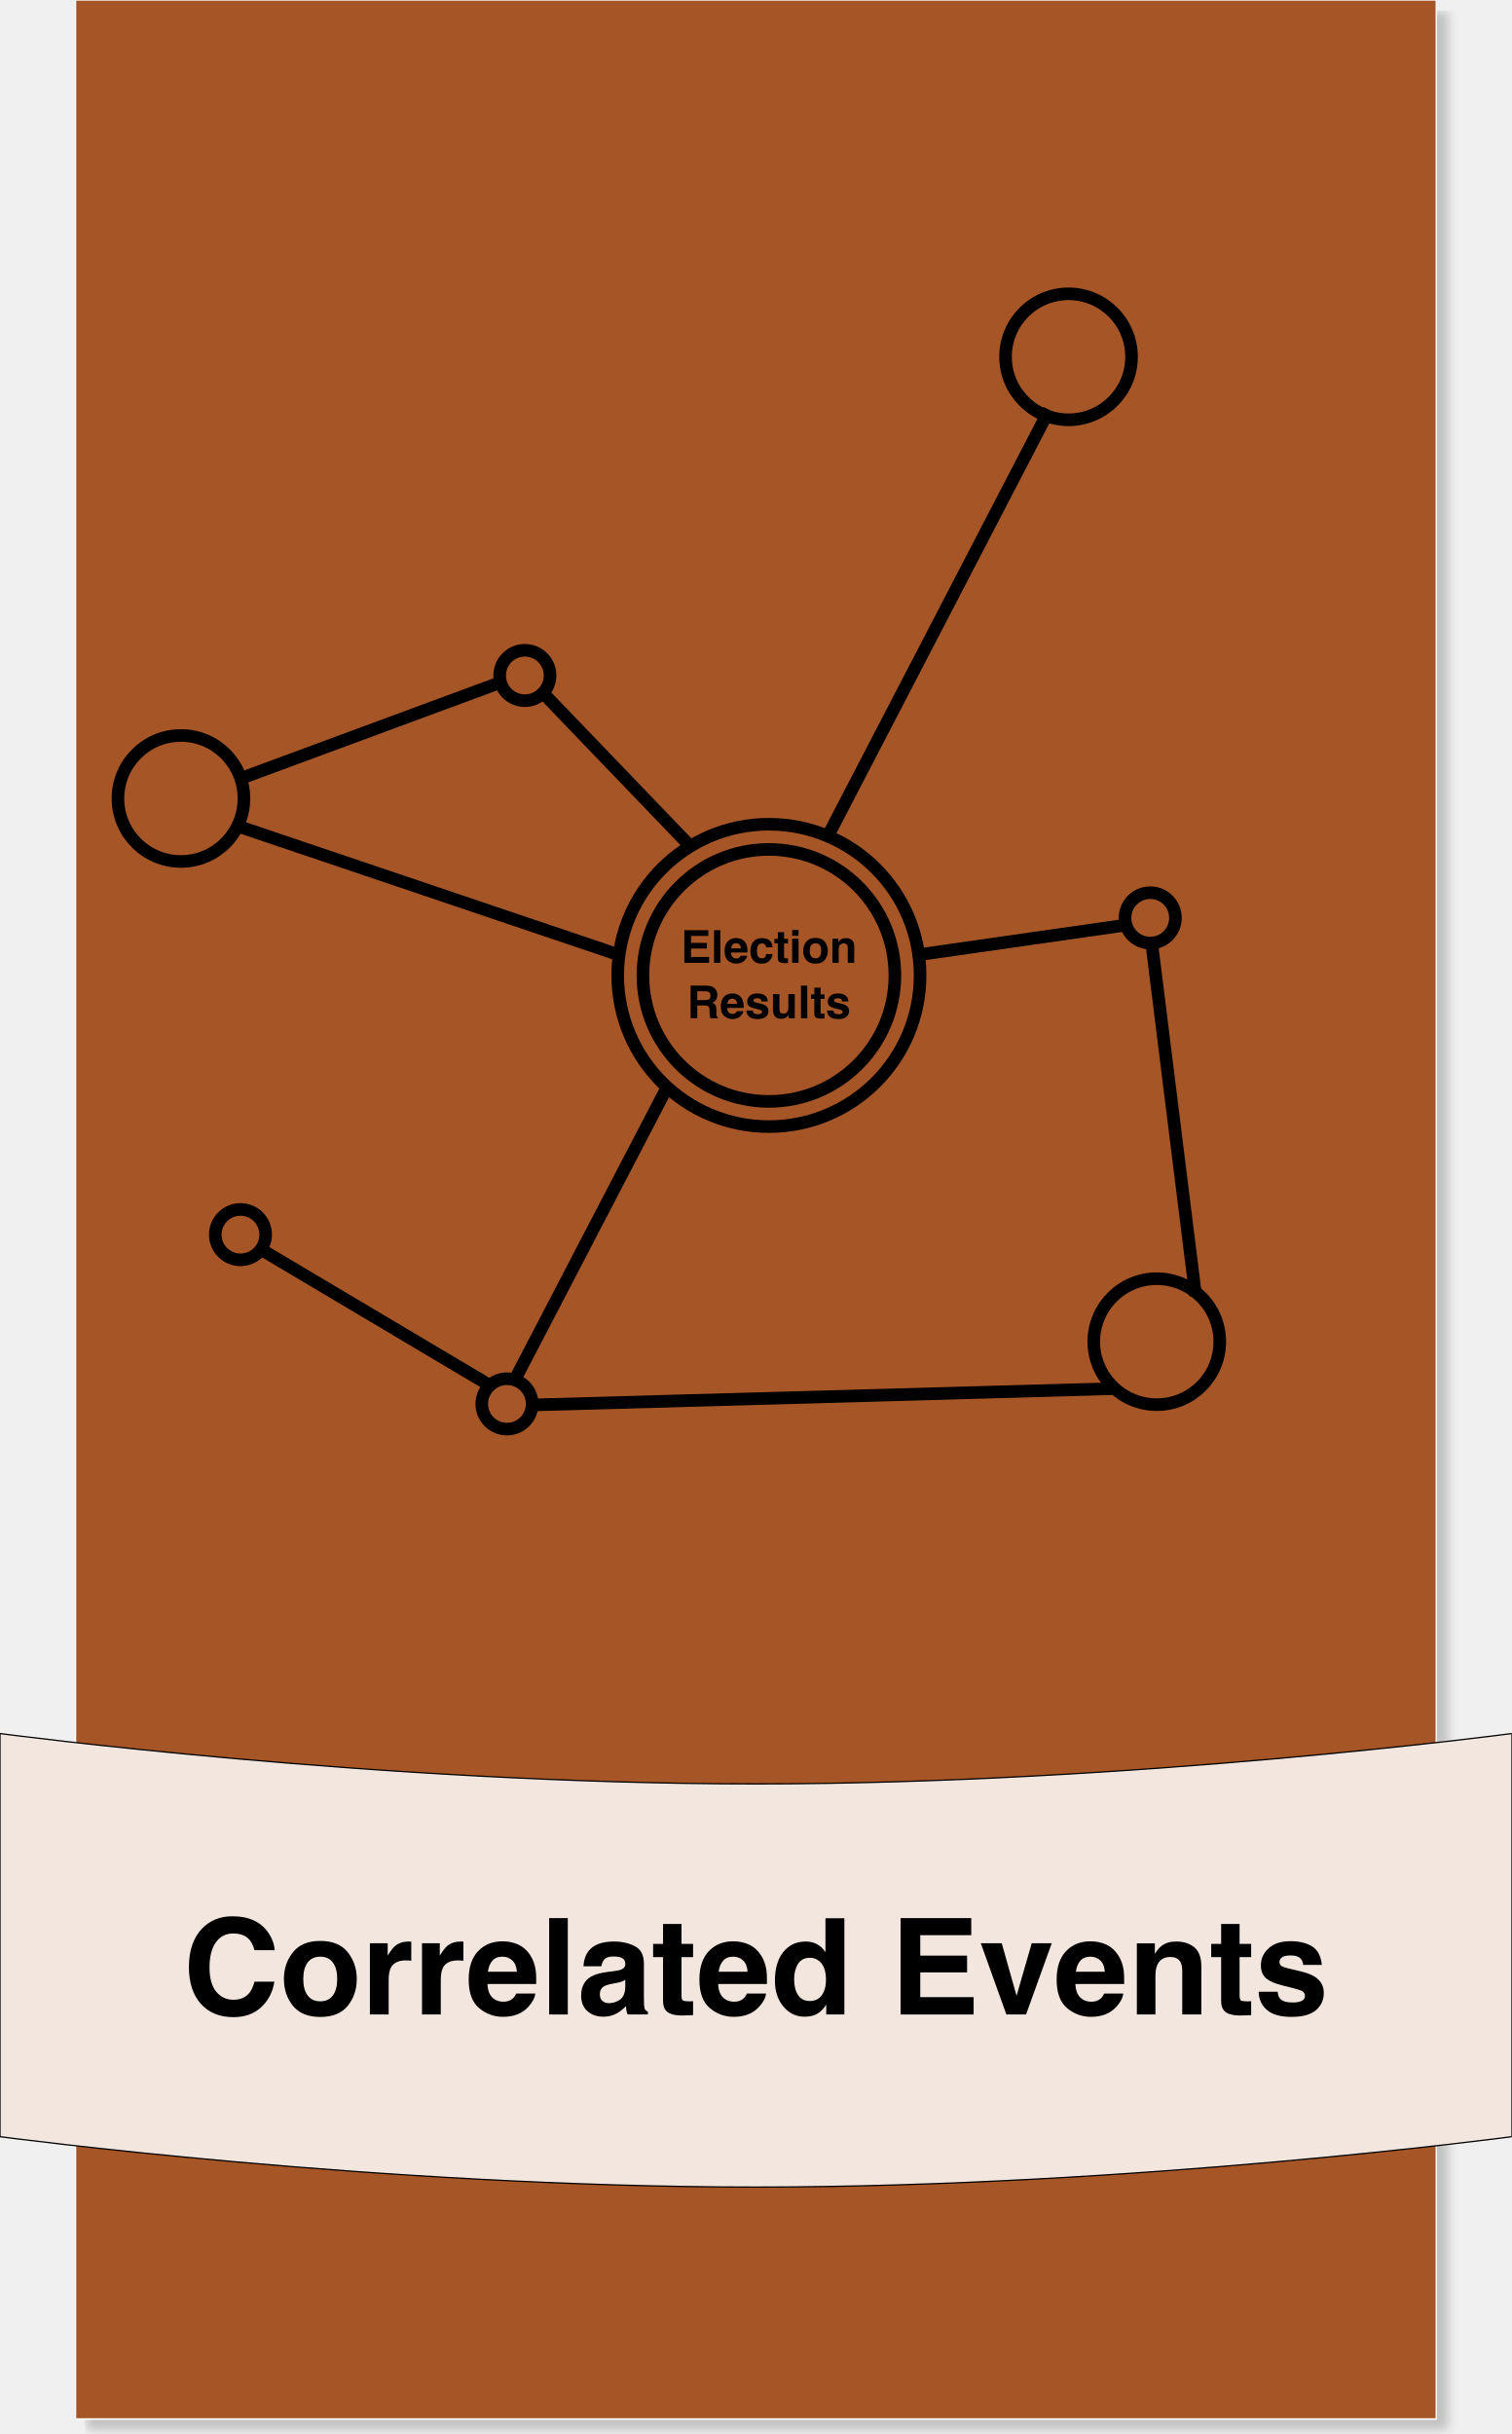
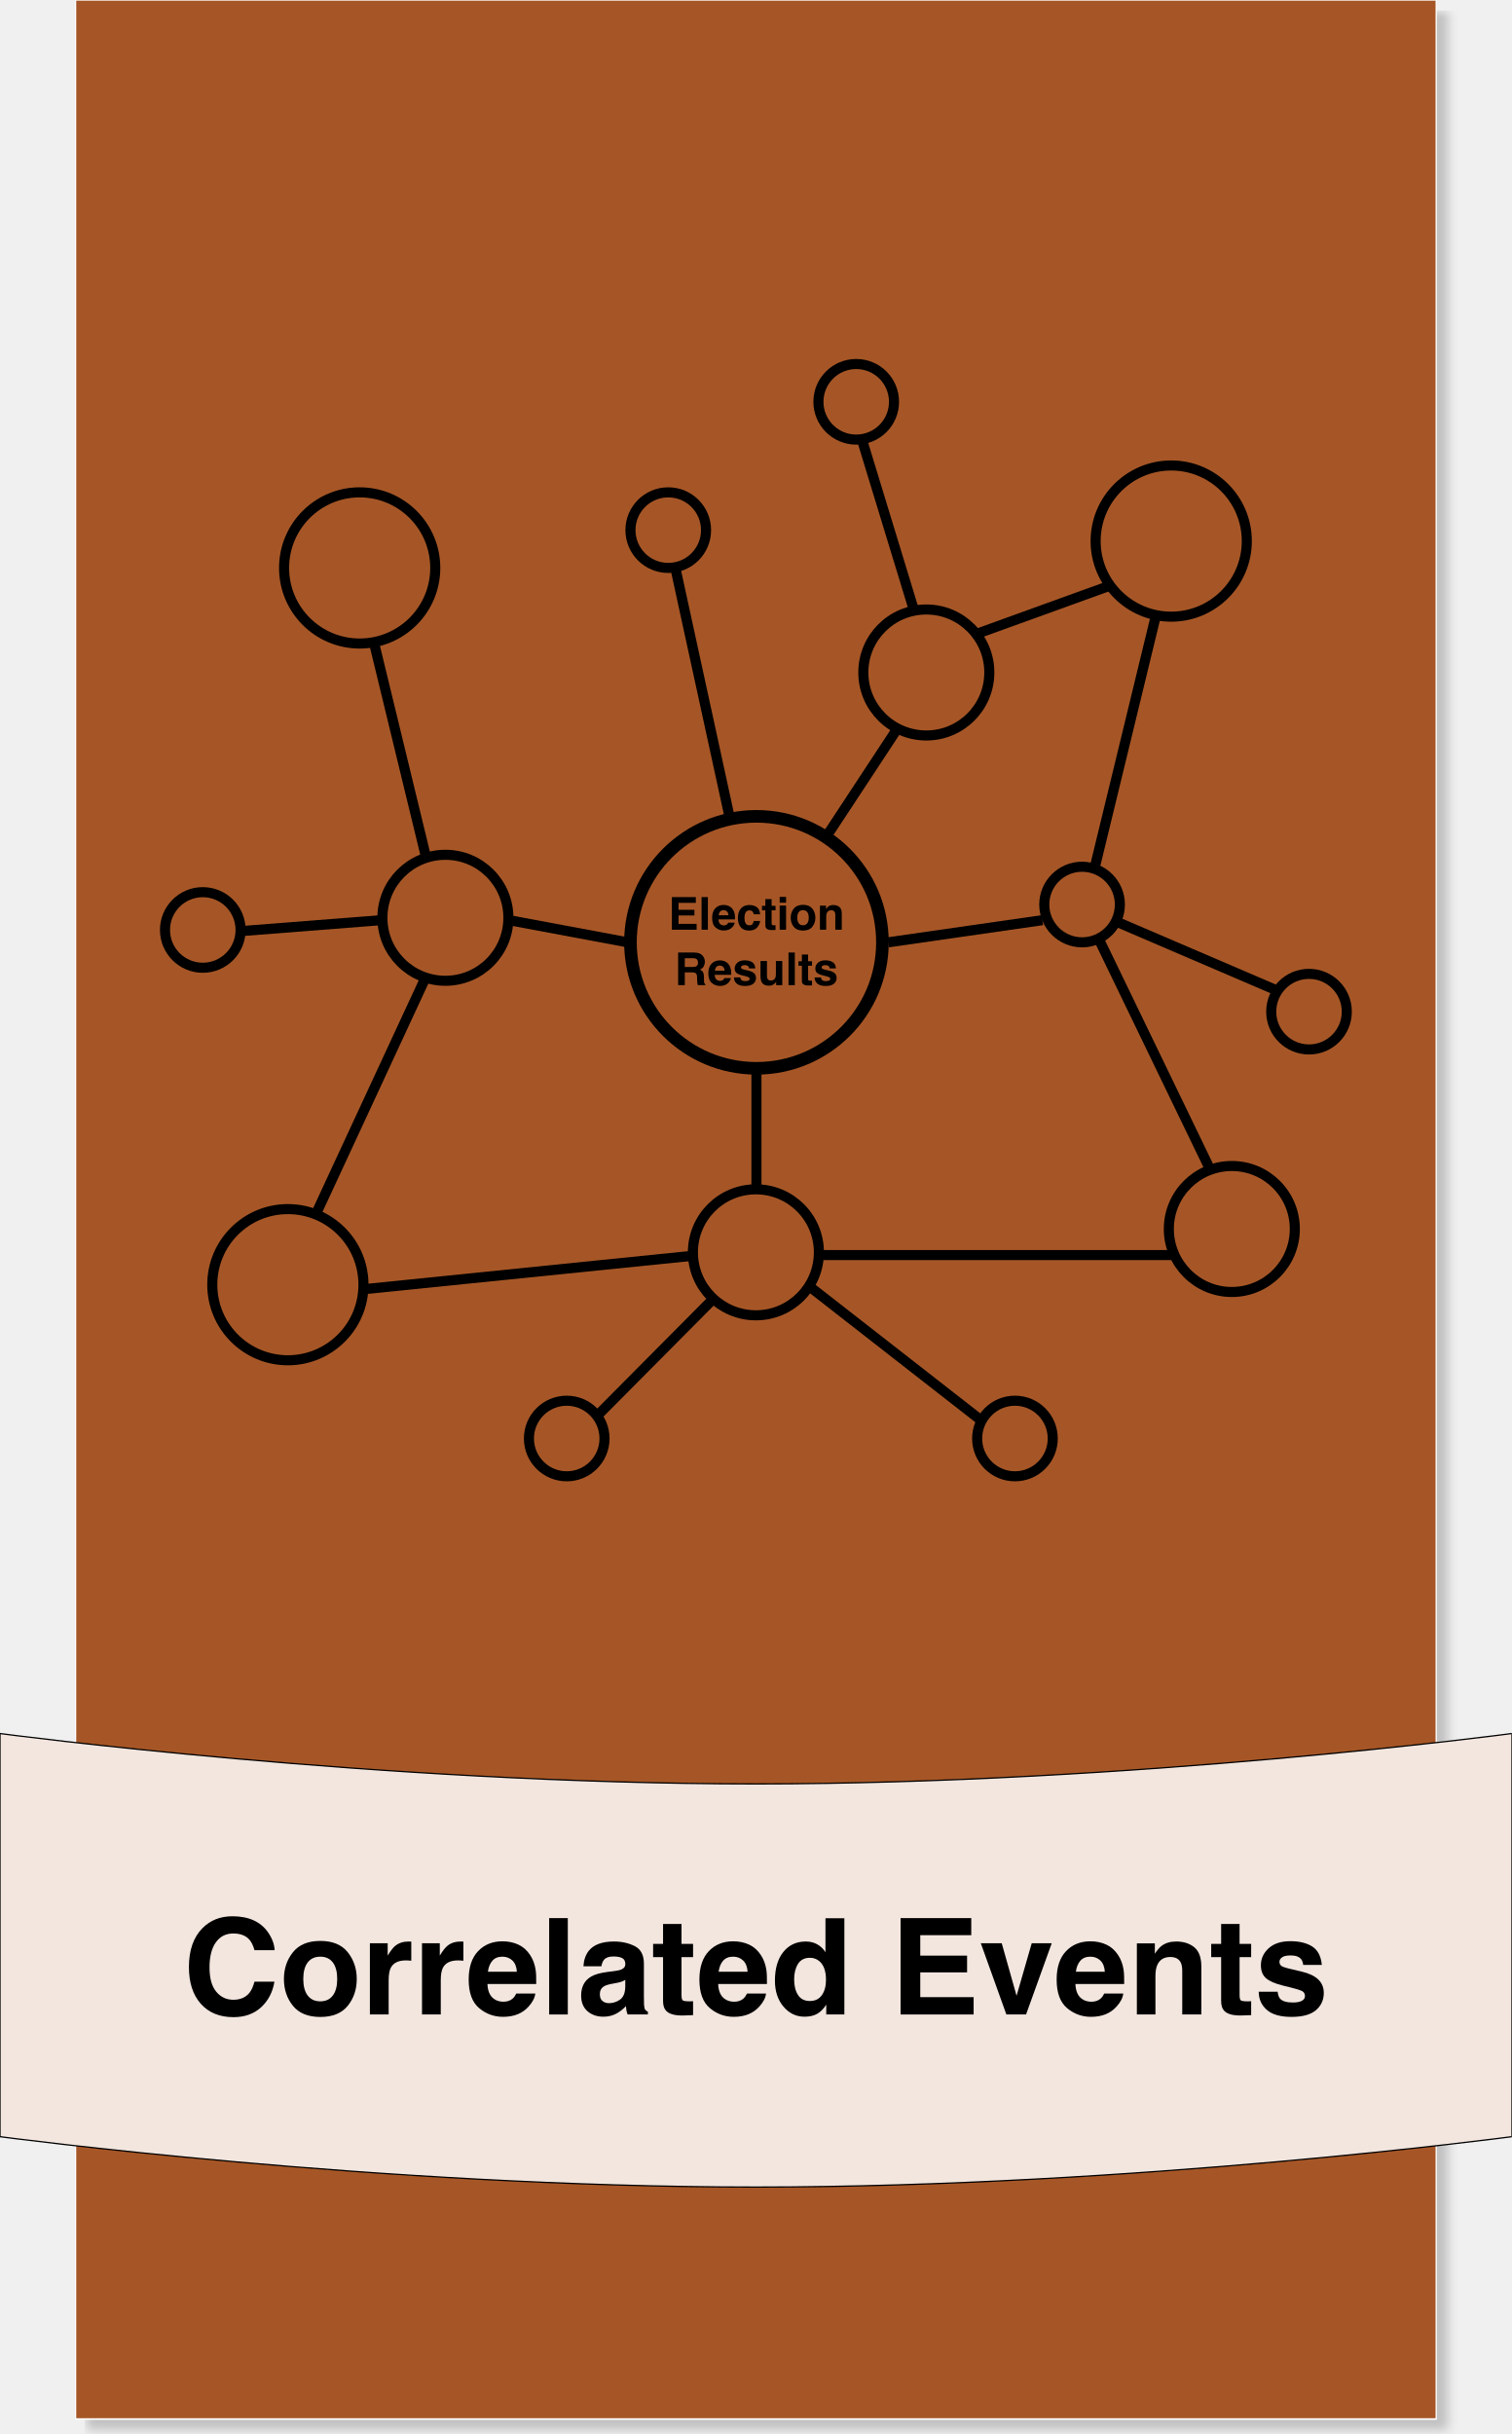
<svg xmlns="http://www.w3.org/2000/svg" xmlns:ns1="http://vectornator.io" height="100%" stroke-miterlimit="10" style="fill-rule:nonzero;clip-rule:evenodd;stroke-linecap:round;stroke-linejoin:round;" version="1.1" viewBox="0 0 600 966" width="100%" xml:space="preserve">
  <defs>
    <filter color-interpolation-filters="sRGB" filterUnits="userSpaceOnUse" height="970.5" id="Filter" width="550.5" x="29.164" y="-1.186">
      <feDropShadow dx="4.414" dy="4.064" flood-color="#000000" flood-opacity="0.2" in="SourceGraphic" result="Shadow" stdDeviation="2" />
    </filter>
  </defs>
  <clipPath id="ArtboardFrame">
    <rect height="966" width="600" x="0" y="0" />
  </clipPath>
  <g clip-path="url(#ArtboardFrame)" id="Layer-1" ns1:layerName="Layer 1">
    <path d="M30 0L570 2.71682e-14L570 960L30 960L30 0Z" fill="#a65628" fill-rule="nonzero" filter="url(#Filter)" stroke="#ffffff" stroke-linecap="butt" stroke-linejoin="round" stroke-width="0.5" ns1:layerName="Rectangle 1" ns1:shadowAngle="0.744085" ns1:shadowColor="#000000" ns1:shadowOffset="6" ns1:shadowOpacity="0.2" ns1:shadowRadius="4" />
    <g opacity="1" ns1:layerName="Group 1">
-       <path d="M275.164 337.122L214.718 274.196" fill="none" opacity="1" stroke="#000000" stroke-linecap="butt" stroke-linejoin="round" stroke-width="5" ns1:layerName="Line 1" />
-       <path d="M329.079 330.797L416.403 162.682" fill="none" opacity="1" stroke="#000000" stroke-linecap="butt" stroke-linejoin="round" stroke-width="5" ns1:layerName="Line 2" />
-       <path d="M365.164 378.819L445.127 367.382" fill="none" opacity="1" stroke="#000000" stroke-linecap="butt" stroke-linejoin="round" stroke-width="5" ns1:layerName="Line 3" />
-       <path d="M103.207 495.642L196.71 551.215" fill="none" opacity="1" stroke="#000000" stroke-linecap="butt" stroke-linejoin="round" stroke-width="5" ns1:layerName="Line 6" />
-       <path d="M200.767 554.422L265.164 430.72" fill="none" opacity="1" stroke="#000000" stroke-linecap="butt" stroke-linejoin="round" stroke-width="5" ns1:layerName="Line 7" />
-       <path d="M96.038 328.438L245.164 378.819" fill="none" opacity="1" stroke="#000000" stroke-linecap="butt" stroke-linejoin="round" stroke-width="5" ns1:layerName="Line 8" />
-       <path d="M94.8 309.213L198.018 271.063" fill="none" opacity="1" stroke="#000000" stroke-linecap="butt" stroke-linejoin="round" stroke-width="5" ns1:layerName="Line 9" />
-       <path d="M457.071 374.178L474.505 514.169" fill="none" opacity="1" stroke="#000000" stroke-linecap="butt" stroke-linejoin="round" stroke-width="5" ns1:layerName="Line 11" />
-       <path d="M441.493 551.127L210.79 557.61" fill="none" opacity="1" stroke="#000000" stroke-linecap="butt" stroke-linejoin="round" stroke-width="5" ns1:layerName="Line 12" />
-       <path d="M255.164 387.122C255.164 359.508 277.55 337.122 305.164 337.122C332.778 337.122 355.164 359.508 355.164 387.122C355.164 414.736 332.778 437.122 305.164 437.122C277.55 437.122 255.164 414.736 255.164 387.122Z" fill="none" opacity="1" stroke="#000000" stroke-linecap="butt" stroke-linejoin="round" stroke-width="5" ns1:layerName="Oval 1" />
-       <path d="M399.08 141.607C399.08 127.8 410.273 116.607 424.08 116.607C437.887 116.607 449.08 127.8 449.08 141.607C449.08 155.414 437.887 166.607 424.08 166.607C410.273 166.607 399.08 155.414 399.08 141.607Z" fill="none" opacity="1" stroke="#000000" stroke-linecap="butt" stroke-linejoin="round" stroke-width="5" ns1:layerName="Oval 3" />
-       <path d="M434.099 532.481C434.099 518.673 445.292 507.481 459.099 507.481C472.906 507.481 484.099 518.673 484.099 532.481C484.099 546.288 472.906 557.481 459.099 557.481C445.292 557.481 434.099 546.288 434.099 532.481Z" fill="none" opacity="1" stroke="#000000" stroke-linecap="butt" stroke-linejoin="round" stroke-width="5" ns1:layerName="Oval 10" />
-       <path d="M46.81 316.895C46.81 303.088 58.003 291.895 71.81 291.895C85.617 291.895 96.81 303.088 96.81 316.895C96.81 330.702 85.617 341.895 71.81 341.895C58.003 341.895 46.81 330.702 46.81 316.895Z" fill="none" opacity="1" stroke="#000000" stroke-linecap="butt" stroke-linejoin="round" stroke-width="5" ns1:layerName="Oval 5" />
-       <path d="M198.304 268.083C198.304 262.56 202.781 258.083 208.304 258.083C213.827 258.083 218.304 262.56 218.304 268.083C218.304 273.605 213.827 278.083 208.304 278.083C202.781 278.083 198.304 273.605 198.304 268.083Z" fill="none" opacity="1" stroke="#000000" stroke-linecap="butt" stroke-linejoin="round" stroke-width="5" ns1:layerName="Oval 6" />
-       <path d="M446.505 364.286C446.505 358.763 450.982 354.286 456.505 354.286C462.028 354.286 466.505 358.763 466.505 364.286C466.505 369.809 462.028 374.286 456.505 374.286C450.982 374.286 446.505 369.809 446.505 364.286Z" fill="none" opacity="1" stroke="#000000" stroke-linecap="butt" stroke-linejoin="round" stroke-width="5" ns1:layerName="Oval 7" />
-       <path d="M191.201 557.183C191.201 551.66 195.678 547.183 201.201 547.183C206.724 547.183 211.201 551.66 211.201 557.183C211.201 562.706 206.724 567.183 201.201 567.183C195.678 567.183 191.201 562.706 191.201 557.183Z" fill="#a65628" fill-rule="nonzero" opacity="1" stroke="#000000" stroke-linecap="butt" stroke-linejoin="round" stroke-width="5" ns1:layerName="Oval 8" />
-       <path d="M85.44 490C85.44 484.477 89.917 480 95.44 480C100.963 480 105.44 484.477 105.44 490C105.44 495.523 100.963 500 95.44 500C89.917 500 85.44 495.523 85.44 490Z" fill="none" opacity="1" stroke="#000000" stroke-linecap="butt" stroke-linejoin="round" stroke-width="5" ns1:layerName="Oval 9" />
-       <path d="M245.164 387.122C245.164 353.985 272.027 327.122 305.164 327.122C338.301 327.122 365.164 353.985 365.164 387.122C365.164 420.259 338.301 447.122 305.164 447.122C272.027 447.122 245.164 420.259 245.164 387.122Z" fill="none" opacity="1" stroke="#000000" stroke-linecap="butt" stroke-linejoin="round" stroke-width="5" ns1:layerName="Oval 2" />
      <g fill="#000000" opacity="1" stroke="none" ns1:layerName="Text 1">
-         <path d="M280.546 376.462L274.253 376.462L274.253 379.793L281.425 379.793L281.425 382.122L271.607 382.122L271.607 369.167L281.108 369.167L281.108 371.461L274.253 371.461L274.253 374.212L280.546 374.212L280.546 376.462Z" />
-         <path d="M283.384 369.167L285.889 369.167L285.889 382.122L283.384 382.122L283.384 369.167Z" />
-         <path d="M296.533 379.309C296.468 379.878 296.173 380.455 295.645 381.041C294.825 381.972 293.676 382.438 292.2 382.438C290.981 382.438 289.906 382.046 288.974 381.261C288.043 380.475 287.577 379.198 287.577 377.429C287.577 375.77 287.997 374.499 288.838 373.614C289.679 372.729 290.77 372.287 292.112 372.287C292.909 372.287 293.627 372.436 294.265 372.735C294.904 373.034 295.431 373.506 295.847 374.15C296.222 374.719 296.466 375.378 296.577 376.128C296.641 376.567 296.668 377.2 296.656 378.026L290.099 378.026C290.134 378.987 290.436 379.661 291.005 380.048C291.35 380.288 291.766 380.408 292.253 380.408C292.768 380.408 293.187 380.262 293.509 379.969C293.685 379.81 293.841 379.591 293.975 379.309L296.533 379.309ZM294.054 376.374C294.013 375.712 293.813 375.209 293.452 374.867C293.092 374.524 292.645 374.352 292.112 374.352C291.532 374.352 291.082 374.534 290.763 374.897C290.444 375.261 290.243 375.753 290.161 376.374L294.054 376.374Z" />
-         <path d="M306.632 375.978L304.065 375.978C304.018 375.621 303.898 375.299 303.705 375.012C303.424 374.625 302.987 374.431 302.395 374.431C301.551 374.431 300.974 374.85 300.664 375.688C300.5 376.134 300.418 376.725 300.418 377.464C300.418 378.167 300.5 378.732 300.664 379.16C300.963 379.957 301.525 380.355 302.351 380.355C302.937 380.355 303.353 380.197 303.599 379.881C303.845 379.564 303.995 379.154 304.048 378.65L306.605 378.65C306.547 379.412 306.271 380.133 305.779 380.812C304.994 381.908 303.831 382.456 302.29 382.456C300.749 382.456 299.615 381.999 298.888 381.085C298.162 380.171 297.799 378.984 297.799 377.525C297.799 375.879 298.2 374.598 299.003 373.684C299.805 372.77 300.913 372.313 302.325 372.313C303.526 372.313 304.509 372.583 305.274 373.122C306.038 373.661 306.491 374.613 306.632 375.978Z" />
-         <path d="M312.74 380.338L312.74 382.21L311.553 382.254C310.37 382.295 309.561 382.09 309.128 381.639C308.846 381.351 308.706 380.909 308.706 380.311L308.706 374.414L307.37 374.414L307.37 372.63L308.706 372.63L308.706 369.958L311.184 369.958L311.184 372.63L312.74 372.63L312.74 374.414L311.184 374.414L311.184 379.476C311.184 379.869 311.234 380.114 311.334 380.21C311.433 380.307 311.738 380.355 312.248 380.355C312.324 380.355 312.405 380.354 312.489 380.351C312.574 380.348 312.658 380.344 312.74 380.338Z" />
-         <path d="M316.924 372.542L316.924 382.122L314.384 382.122L314.384 372.542L316.924 372.542ZM316.924 369.088L316.924 371.399L314.384 371.399L314.384 369.088L316.924 369.088Z" />
-         <path d="M327.339 373.755C328.147 374.768 328.551 375.967 328.551 377.349C328.551 378.756 328.147 379.958 327.339 380.957C326.53 381.956 325.302 382.456 323.656 382.456C322.009 382.456 320.782 381.956 319.973 380.957C319.165 379.958 318.76 378.756 318.76 377.349C318.76 375.967 319.165 374.768 319.973 373.755C320.782 372.741 322.009 372.234 323.656 372.234C325.302 372.234 326.53 372.741 327.339 373.755ZM323.647 374.352C322.915 374.352 322.351 374.612 321.955 375.13C321.56 375.649 321.362 376.389 321.362 377.349C321.362 378.31 321.56 379.052 321.955 379.573C322.351 380.095 322.915 380.355 323.647 380.355C324.38 380.355 324.942 380.095 325.335 379.573C325.727 379.052 325.924 378.31 325.924 377.349C325.924 376.389 325.727 375.649 325.335 375.13C324.942 374.612 324.38 374.352 323.647 374.352Z" />
-         <path d="M334.853 374.396C334.004 374.396 333.421 374.757 333.104 375.477C332.94 375.858 332.858 376.345 332.858 376.936L332.858 382.122L330.362 382.122L330.362 372.559L332.779 372.559L332.779 373.957C333.101 373.465 333.406 373.11 333.693 372.893C334.209 372.507 334.862 372.313 335.653 372.313C336.643 372.313 337.453 372.573 338.083 373.091C338.713 373.61 339.028 374.47 339.028 375.671L339.028 382.122L336.462 382.122L336.462 376.295C336.462 375.791 336.394 375.404 336.259 375.135C336.013 374.642 335.545 374.396 334.853 374.396Z" />
-         <path d="M279.526 399.042L276.731 399.042L276.731 404.122L274.086 404.122L274.086 391.167L280.44 391.167C281.348 391.184 282.047 391.296 282.536 391.501C283.026 391.706 283.44 392.008 283.78 392.406C284.061 392.734 284.284 393.097 284.448 393.496C284.612 393.894 284.694 394.348 284.694 394.858C284.694 395.473 284.539 396.078 284.228 396.673C283.918 397.268 283.405 397.688 282.69 397.934C283.288 398.175 283.711 398.516 283.96 398.958C284.209 399.401 284.334 400.076 284.334 400.984L284.334 401.854C284.334 402.446 284.357 402.847 284.404 403.058C284.474 403.392 284.638 403.639 284.896 403.797L284.896 404.122L281.917 404.122C281.835 403.835 281.776 403.603 281.741 403.428C281.671 403.064 281.633 402.692 281.627 402.311L281.609 401.107C281.597 400.281 281.447 399.73 281.156 399.455C280.866 399.18 280.323 399.042 279.526 399.042ZM281.17 396.686C281.709 396.44 281.978 395.954 281.978 395.227C281.978 394.442 281.717 393.915 281.196 393.645C280.903 393.493 280.464 393.417 279.878 393.417L276.731 393.417L276.731 396.897L279.799 396.897C280.408 396.897 280.865 396.827 281.17 396.686Z" />
-         <path d="M295.021 401.309C294.957 401.878 294.661 402.455 294.134 403.041C293.313 403.972 292.165 404.438 290.688 404.438C289.469 404.438 288.394 404.046 287.463 403.261C286.531 402.475 286.065 401.198 286.065 399.429C286.065 397.77 286.486 396.499 287.326 395.614C288.167 394.729 289.259 394.287 290.6 394.287C291.397 394.287 292.115 394.436 292.754 394.735C293.392 395.034 293.92 395.506 294.336 396.15C294.711 396.719 294.954 397.378 295.065 398.128C295.13 398.567 295.156 399.2 295.144 400.026L288.588 400.026C288.623 400.987 288.925 401.661 289.493 402.048C289.839 402.288 290.255 402.408 290.741 402.408C291.257 402.408 291.676 402.262 291.998 401.969C292.174 401.81 292.329 401.591 292.464 401.309L295.021 401.309ZM292.543 398.374C292.502 397.712 292.301 397.209 291.941 396.867C291.58 396.524 291.134 396.352 290.6 396.352C290.02 396.352 289.571 396.534 289.251 396.897C288.932 397.261 288.731 397.753 288.649 398.374L292.543 398.374Z" />
-         <path d="M303.432 394.981C304.182 395.462 304.613 396.288 304.724 397.46L302.219 397.46C302.184 397.138 302.093 396.883 301.947 396.695C301.672 396.355 301.203 396.185 300.541 396.185C299.996 396.185 299.608 396.27 299.376 396.44C299.145 396.61 299.029 396.809 299.029 397.038C299.029 397.325 299.152 397.533 299.398 397.662C299.644 397.797 300.514 398.028 302.009 398.356C303.005 398.591 303.752 398.945 304.25 399.42C304.742 399.9 304.988 400.501 304.988 401.222C304.988 402.171 304.635 402.946 303.929 403.546C303.223 404.147 302.132 404.447 300.655 404.447C299.149 404.447 298.037 404.129 297.32 403.493C296.602 402.858 296.243 402.048 296.243 401.063L298.783 401.063C298.836 401.509 298.95 401.825 299.126 402.013C299.436 402.347 300.01 402.514 300.848 402.514C301.341 402.514 301.732 402.44 302.022 402.294C302.312 402.147 302.457 401.928 302.457 401.635C302.457 401.353 302.34 401.139 302.105 400.993C301.871 400.847 301.001 400.595 299.495 400.237C298.411 399.968 297.646 399.631 297.201 399.226C296.756 398.828 296.533 398.254 296.533 397.504C296.533 396.619 296.88 395.859 297.574 395.223C298.269 394.587 299.246 394.269 300.506 394.269C301.701 394.269 302.676 394.507 303.432 394.981Z" />
-         <path d="M312.986 402.768C312.963 402.798 312.904 402.886 312.81 403.032C312.717 403.179 312.605 403.307 312.476 403.419C312.084 403.77 311.704 404.011 311.338 404.139C310.972 404.268 310.543 404.333 310.051 404.333C308.633 404.333 307.677 403.823 307.185 402.804C306.91 402.241 306.772 401.412 306.772 400.316L306.772 394.542L309.339 394.542L309.339 400.316C309.339 400.861 309.403 401.271 309.532 401.547C309.76 402.033 310.209 402.276 310.877 402.276C311.732 402.276 312.318 401.93 312.634 401.239C312.799 400.864 312.881 400.369 312.881 399.754L312.881 394.542L315.421 394.542L315.421 404.122L312.986 404.122L312.986 402.768Z" />
-         <path d="M317.89 391.167L320.395 391.167L320.395 404.122L317.89 404.122L317.89 391.167Z" />
-         <path d="M327.224 402.338L327.224 404.21L326.038 404.254C324.854 404.295 324.046 404.09 323.612 403.639C323.331 403.351 323.19 402.909 323.19 402.311L323.19 396.414L321.854 396.414L321.854 394.63L323.19 394.63L323.19 391.958L325.669 391.958L325.669 394.63L327.224 394.63L327.224 396.414L325.669 396.414L325.669 401.476C325.669 401.869 325.718 402.114 325.818 402.21C325.918 402.307 326.222 402.355 326.732 402.355C326.808 402.355 326.889 402.354 326.974 402.351C327.059 402.348 327.142 402.344 327.224 402.338Z" />
-         <path d="M335.433 394.981C336.183 395.462 336.614 396.288 336.725 397.46L334.22 397.46C334.185 397.138 334.094 396.883 333.948 396.695C333.673 396.355 333.204 396.185 332.542 396.185C331.997 396.185 331.609 396.27 331.377 396.44C331.146 396.61 331.03 396.809 331.03 397.038C331.03 397.325 331.153 397.533 331.399 397.662C331.645 397.797 332.515 398.028 334.009 398.356C335.006 398.591 335.753 398.945 336.251 399.42C336.743 399.9 336.989 400.501 336.989 401.222C336.989 402.171 336.636 402.946 335.93 403.546C335.224 404.147 334.133 404.447 332.656 404.447C331.15 404.447 330.038 404.129 329.321 403.493C328.603 402.858 328.244 402.048 328.244 401.063L330.784 401.063C330.837 401.509 330.951 401.825 331.127 402.013C331.437 402.347 332.011 402.514 332.849 402.514C333.342 402.514 333.733 402.44 334.023 402.294C334.313 402.147 334.458 401.928 334.458 401.635C334.458 401.353 334.341 401.139 334.106 400.993C333.872 400.847 333.002 400.595 331.496 400.237C330.412 399.968 329.647 399.631 329.202 399.226C328.757 398.828 328.534 398.254 328.534 397.504C328.534 396.619 328.881 395.859 329.575 395.223C330.27 394.587 331.247 394.269 332.507 394.269C333.702 394.269 334.677 394.507 335.433 394.981Z" />
+         <path d="M275.597 363.328L269.304 363.328L269.304 366.66L276.476 366.66L276.476 368.989L266.659 368.989L266.659 356.034L276.159 356.034L276.159 358.327L269.304 358.327L269.304 361.078L275.597 361.078L275.597 363.328Z" />
+         <path d="M278.436 356.034L280.941 356.034L280.941 368.989L278.436 368.989L278.436 356.034Z" />
+         <path d="M291.584 366.176C291.52 366.744 291.224 367.322 290.697 367.908C289.876 368.839 288.728 369.305 287.251 369.305C286.033 369.305 284.957 368.912 284.026 368.127C283.094 367.342 282.628 366.065 282.628 364.295C282.628 362.637 283.049 361.366 283.889 360.481C284.73 359.596 285.822 359.154 287.163 359.154C287.96 359.154 288.678 359.303 289.317 359.602C289.955 359.901 290.483 360.372 290.899 361.017C291.274 361.585 291.517 362.244 291.628 362.994C291.693 363.434 291.719 364.067 291.707 364.893L285.151 364.893C285.186 365.854 285.488 366.528 286.056 366.914C286.402 367.155 286.818 367.275 287.304 367.275C287.82 367.275 288.239 367.128 288.561 366.835C288.737 366.677 288.892 366.457 289.027 366.176L291.584 366.176ZM289.106 363.241C289.065 362.578 288.864 362.076 288.504 361.733C288.143 361.39 287.697 361.219 287.163 361.219C286.583 361.219 286.134 361.401 285.814 361.764C285.495 362.127 285.294 362.619 285.212 363.241L289.106 363.241Z" />
+         <path d="M301.683 362.845L299.117 362.845C299.07 362.488 298.95 362.165 298.756 361.878C298.475 361.492 298.038 361.298 297.447 361.298C296.603 361.298 296.026 361.717 295.715 362.555C295.551 363 295.469 363.592 295.469 364.33C295.469 365.034 295.551 365.599 295.715 366.027C296.014 366.824 296.576 367.222 297.403 367.222C297.989 367.222 298.405 367.064 298.651 366.747C298.897 366.431 299.046 366.021 299.099 365.517L301.657 365.517C301.598 366.279 301.323 366.999 300.83 367.679C300.045 368.775 298.882 369.323 297.341 369.323C295.8 369.323 294.666 368.866 293.94 367.952C293.213 367.037 292.85 365.851 292.85 364.392C292.85 362.745 293.251 361.465 294.054 360.551C294.857 359.637 295.964 359.18 297.376 359.18C298.577 359.18 299.56 359.45 300.325 359.989C301.09 360.528 301.542 361.48 301.683 362.845Z" />
+         <path d="M307.791 367.204L307.791 369.077L306.605 369.12C305.421 369.161 304.613 368.956 304.179 368.505C303.898 368.218 303.757 367.776 303.757 367.178L303.757 361.281L302.421 361.281L302.421 359.496L303.757 359.496L303.757 356.825L306.236 356.825L306.236 359.496L307.791 359.496L307.791 361.281L306.236 361.281L306.236 366.343C306.236 366.736 306.285 366.98 306.385 367.077C306.485 367.174 306.789 367.222 307.299 367.222C307.375 367.222 307.456 367.221 307.541 367.218C307.626 367.215 307.709 367.21 307.791 367.204Z" />
+         <path d="M311.975 359.409L311.975 368.989L309.435 368.989L309.435 359.409L311.975 359.409ZM311.975 355.954L311.975 358.266L309.435 358.266L309.435 355.954L311.975 355.954Z" />
+         <path d="M322.39 360.621C323.199 361.635 323.603 362.833 323.603 364.216C323.603 365.622 323.199 366.825 322.39 367.824C321.581 368.823 320.354 369.323 318.707 369.323C317.061 369.323 315.833 368.823 315.025 367.824C314.216 366.825 313.812 365.622 313.812 364.216C313.812 362.833 314.216 361.635 315.025 360.621C315.833 359.608 317.061 359.101 318.707 359.101C320.354 359.101 321.581 359.608 322.39 360.621ZM318.699 361.219C317.966 361.219 317.402 361.478 317.007 361.997C316.611 362.515 316.413 363.255 316.413 364.216C316.413 365.177 316.611 365.918 317.007 366.44C317.402 366.961 317.966 367.222 318.699 367.222C319.431 367.222 319.993 366.961 320.386 366.44C320.779 365.918 320.975 365.177 320.975 364.216C320.975 363.255 320.779 362.515 320.386 361.997C319.993 361.478 319.431 361.219 318.699 361.219Z" />
+         <path d="M329.905 361.263C329.055 361.263 328.472 361.623 328.156 362.344C327.992 362.725 327.909 363.211 327.909 363.803L327.909 368.989L325.413 368.989L325.413 359.426L327.83 359.426L327.83 360.824C328.153 360.331 328.457 359.977 328.744 359.76C329.26 359.373 329.913 359.18 330.704 359.18C331.695 359.18 332.505 359.439 333.135 359.958C333.764 360.476 334.079 361.336 334.079 362.537L334.079 368.989L331.513 368.989L331.513 363.161C331.513 362.658 331.446 362.271 331.311 362.001C331.065 361.509 330.596 361.263 329.905 361.263Z" />
+         <path d="M274.577 385.909L271.783 385.909L271.783 390.989L269.137 390.989L269.137 378.034L275.492 378.034C276.4 378.051 277.098 378.162 277.588 378.368C278.077 378.573 278.492 378.874 278.831 379.273C279.113 379.601 279.335 379.964 279.499 380.363C279.663 380.761 279.745 381.215 279.745 381.725C279.745 382.34 279.59 382.945 279.28 383.54C278.969 384.135 278.456 384.555 277.742 384.801C278.339 385.041 278.763 385.383 279.012 385.825C279.261 386.267 279.385 386.943 279.385 387.851L279.385 388.721C279.385 389.313 279.409 389.714 279.455 389.925C279.526 390.259 279.69 390.505 279.948 390.663L279.948 390.989L276.968 390.989C276.886 390.702 276.827 390.47 276.792 390.294C276.722 389.931 276.684 389.559 276.678 389.178L276.66 387.974C276.649 387.148 276.498 386.597 276.208 386.322C275.918 386.046 275.374 385.909 274.577 385.909ZM276.221 383.553C276.76 383.307 277.03 382.821 277.03 382.094C277.03 381.309 276.769 380.782 276.247 380.512C275.954 380.36 275.515 380.284 274.929 380.284L271.783 380.284L271.783 383.764L274.85 383.764C275.459 383.764 275.916 383.694 276.221 383.553Z" />
+         <path d="M290.073 388.176C290.008 388.744 289.712 389.322 289.185 389.908C288.365 390.839 287.216 391.305 285.74 391.305C284.521 391.305 283.446 390.912 282.514 390.127C281.582 389.342 281.117 388.065 281.117 386.295C281.117 384.637 281.537 383.366 282.378 382.481C283.219 381.596 284.31 381.154 285.652 381.154C286.449 381.154 287.166 381.303 287.805 381.602C288.444 381.901 288.971 382.372 289.387 383.017C289.762 383.585 290.005 384.244 290.117 384.994C290.181 385.434 290.207 386.067 290.196 386.893L283.639 386.893C283.674 387.854 283.976 388.528 284.544 388.914C284.89 389.155 285.306 389.275 285.792 389.275C286.308 389.275 286.727 389.128 287.049 388.835C287.225 388.677 287.38 388.457 287.515 388.176L290.073 388.176ZM287.594 385.241C287.553 384.578 287.352 384.076 286.992 383.733C286.632 383.39 286.185 383.219 285.652 383.219C285.072 383.219 284.622 383.401 284.303 383.764C283.983 384.127 283.783 384.619 283.7 385.241L287.594 385.241Z" />
+         <path d="M298.484 381.848C299.234 382.328 299.664 383.155 299.776 384.327L297.271 384.327C297.236 384.004 297.145 383.749 296.998 383.562C296.723 383.222 296.254 383.052 295.592 383.052C295.047 383.052 294.659 383.137 294.428 383.307C294.196 383.477 294.08 383.676 294.08 383.905C294.08 384.192 294.203 384.4 294.45 384.529C294.696 384.663 295.566 384.895 297.06 385.223C298.056 385.457 298.803 385.812 299.301 386.286C299.793 386.767 300.039 387.368 300.039 388.088C300.039 389.037 299.686 389.812 298.98 390.413C298.274 391.014 297.183 391.314 295.706 391.314C294.2 391.314 293.089 390.996 292.371 390.36C291.653 389.724 291.294 388.914 291.294 387.93L293.834 387.93C293.887 388.375 294.001 388.692 294.177 388.879C294.488 389.213 295.062 389.38 295.9 389.38C296.392 389.38 296.783 389.307 297.073 389.161C297.363 389.014 297.508 388.794 297.508 388.501C297.508 388.22 297.391 388.006 297.157 387.86C296.922 387.713 296.052 387.461 294.546 387.104C293.462 386.834 292.698 386.497 292.252 386.093C291.807 385.695 291.584 385.12 291.584 384.37C291.584 383.486 291.931 382.725 292.626 382.09C293.32 381.454 294.297 381.136 295.557 381.136C296.752 381.136 297.728 381.373 298.484 381.848Z" />
+         <path d="M308.037 389.635C308.014 389.664 307.955 389.752 307.862 389.899C307.768 390.045 307.657 390.174 307.528 390.286C307.135 390.637 306.756 390.877 306.389 391.006C306.023 391.135 305.594 391.2 305.102 391.2C303.684 391.2 302.729 390.69 302.237 389.67C301.961 389.108 301.824 388.279 301.824 387.183L301.824 381.409L304.39 381.409L304.39 387.183C304.39 387.728 304.454 388.138 304.583 388.413C304.812 388.9 305.26 389.143 305.928 389.143C306.784 389.143 307.369 388.797 307.686 388.106C307.85 387.731 307.932 387.236 307.932 386.62L307.932 381.409L310.472 381.409L310.472 390.989L308.037 390.989L308.037 389.635Z" />
+         <path d="M312.942 378.034L315.447 378.034L315.447 390.989L312.942 390.989L312.942 378.034Z" />
+         <path d="M322.276 389.204L322.276 391.077L321.089 391.12C319.906 391.161 319.097 390.956 318.663 390.505C318.382 390.218 318.242 389.776 318.242 389.178L318.242 383.281L316.906 383.281L316.906 381.496L318.242 381.496L318.242 378.825L320.72 378.825L320.72 381.496L322.276 381.496L322.276 383.281L320.72 383.281L320.72 388.343C320.72 388.736 320.77 388.98 320.869 389.077C320.969 389.174 321.274 389.222 321.784 389.222C321.86 389.222 321.94 389.221 322.025 389.218C322.11 389.215 322.194 389.21 322.276 389.204Z" />
+         <path d="M330.485 381.848C331.235 382.328 331.665 383.155 331.777 384.327L329.272 384.327C329.237 384.004 329.146 383.749 328.999 383.562C328.724 383.222 328.255 383.052 327.593 383.052C327.048 383.052 326.66 383.137 326.429 383.307C326.197 383.477 326.081 383.676 326.081 383.905C326.081 384.192 326.204 384.4 326.45 384.529C326.697 384.663 327.567 384.895 329.061 385.223C330.057 385.457 330.804 385.812 331.302 386.286C331.794 386.767 332.04 387.368 332.04 388.088C332.04 389.037 331.687 389.812 330.981 390.413C330.275 391.014 329.184 391.314 327.707 391.314C326.201 391.314 325.09 390.996 324.372 390.36C323.654 389.724 323.295 388.914 323.295 387.93L325.835 387.93C325.888 388.375 326.002 388.692 326.178 388.879C326.489 389.213 327.063 389.38 327.901 389.38C328.393 389.38 328.784 389.307 329.074 389.161C329.364 389.014 329.509 388.794 329.509 388.501C329.509 388.22 329.392 388.006 329.158 387.86C328.923 387.713 328.053 387.461 326.547 387.104C325.463 386.834 324.699 386.497 324.253 386.093C323.808 385.695 323.585 385.12 323.585 384.37C323.585 383.486 323.932 382.725 324.627 382.09C325.321 381.454 326.298 381.136 327.558 381.136C328.753 381.136 329.729 381.373 330.485 381.848Z" />
      </g>
+       <path d="M250.215 373.989C250.215 346.374 272.601 323.989 300.215 323.989C327.829 323.989 350.215 346.374 350.215 373.989C350.215 401.603 327.829 423.989 300.215 423.989C272.601 423.989 250.215 401.603 250.215 373.989Z" fill="none" opacity="1" stroke="#000000" stroke-linecap="butt" stroke-linejoin="round" stroke-width="5" ns1:layerName="Oval 1" />
+       <path d="M414.453 358.989C414.453 350.704 421.169 343.989 429.453 343.989C437.737 343.989 444.453 350.704 444.453 358.989C444.453 367.273 437.737 373.989 429.453 373.989C421.169 373.989 414.453 367.273 414.453 358.989Z" fill="none" opacity="1" stroke="#000000" stroke-linecap="butt" stroke-linejoin="round" stroke-width="4" ns1:layerName="Oval 3" />
+       <path d="M504.517 401.508C504.517 393.224 511.232 386.508 519.517 386.508C527.801 386.508 534.517 393.224 534.517 401.508C534.517 409.792 527.801 416.508 519.517 416.508C511.232 416.508 504.517 409.792 504.517 401.508Z" fill="none" opacity="1" stroke="#000000" stroke-linecap="butt" stroke-linejoin="round" stroke-width="4" ns1:layerName="Oval 5" />
+       <path d="M209.921 570.91C209.921 562.626 216.637 555.91 224.921 555.91C233.206 555.91 239.921 562.626 239.921 570.91C239.921 579.194 233.206 585.91 224.921 585.91C216.637 585.91 209.921 579.194 209.921 570.91Z" fill="none" opacity="1" stroke="#000000" stroke-linecap="butt" stroke-linejoin="round" stroke-width="4" ns1:layerName="Oval 15" />
+       <path d="M463.884 487.759C463.884 473.952 475.077 462.759 488.884 462.759C502.692 462.759 513.884 473.952 513.884 487.759C513.884 501.566 502.692 512.759 488.884 512.759C475.077 512.759 463.884 501.566 463.884 487.759Z" fill="none" opacity="1" stroke="#000000" stroke-linecap="butt" stroke-linejoin="round" stroke-width="4" ns1:layerName="Oval 6" />
+       <path d="M342.639 266.894C342.639 253.087 353.831 241.894 367.639 241.894C381.446 241.894 392.639 253.087 392.639 266.894C392.639 280.701 381.446 291.894 367.639 291.894C353.831 291.894 342.639 280.701 342.639 266.894Z" fill="none" opacity="1" stroke="#000000" stroke-linecap="butt" stroke-linejoin="round" stroke-width="4" ns1:layerName="Oval 11" />
+       <path d="M275 497.017C275 483.21 286.193 472.017 300 472.017C313.807 472.017 325 483.21 325 497.017C325 510.824 313.807 522.017 300 522.017C286.193 522.017 275 510.824 275 497.017Z" fill="none" opacity="1" stroke="#000000" stroke-linecap="butt" stroke-linejoin="round" stroke-width="4" ns1:layerName="Oval 12" />
+       <path d="M65.483 369.079C65.483 360.795 72.199 354.079 80.483 354.079C88.768 354.079 95.483 360.795 95.483 369.079C95.483 377.364 88.768 384.079 80.483 384.079C72.199 384.079 65.483 377.364 65.483 369.079Z" fill="none" opacity="1" stroke="#000000" stroke-linecap="butt" stroke-linejoin="round" stroke-width="4" ns1:layerName="Oval 4" />
+       <path d="M151.768 364.25C151.768 350.443 162.961 339.25 176.768 339.25C190.575 339.25 201.768 350.443 201.768 364.25C201.768 378.057 190.575 389.25 176.768 389.25C162.961 389.25 151.768 378.057 151.768 364.25Z" fill="none" opacity="1" stroke="#000000" stroke-linecap="butt" stroke-linejoin="round" stroke-width="4" ns1:layerName="Oval 7" />
+       <path d="M112.745 225.4C112.745 208.831 126.176 195.4 142.745 195.4C159.313 195.4 172.745 208.831 172.745 225.4C172.745 241.968 159.313 255.4 142.745 255.4C126.176 255.4 112.745 241.968 112.745 225.4Z" fill="none" opacity="1" stroke="#000000" stroke-linecap="butt" stroke-linejoin="round" stroke-width="4" ns1:layerName="Oval 8" />
+       <path d="M434.828 214.739C434.828 198.17 448.259 184.739 464.828 184.739C481.396 184.739 494.828 198.17 494.828 214.739C494.828 231.307 481.396 244.739 464.828 244.739C448.259 244.739 434.828 231.307 434.828 214.739Z" fill="none" opacity="1" stroke="#000000" stroke-linecap="butt" stroke-linejoin="round" stroke-width="4" ns1:layerName="Oval 9" />
+       <path d="M84.25 509.862C84.25 493.293 97.681 479.862 114.25 479.862C130.818 479.862 144.25 493.293 144.25 509.862C144.25 526.43 130.818 539.862 114.25 539.862C97.681 539.862 84.25 526.43 84.25 509.862Z" fill="none" opacity="1" stroke="#000000" stroke-linecap="butt" stroke-linejoin="round" stroke-width="4" ns1:layerName="Oval 14" />
+       <path d="M250.215 210.4C250.215 202.115 256.931 195.4 265.215 195.4C273.499 195.4 280.215 202.115 280.215 210.4C280.215 218.684 273.499 225.4 265.215 225.4C256.931 225.4 250.215 218.684 250.215 210.4Z" fill="none" opacity="1" stroke="#000000" stroke-linecap="butt" stroke-linejoin="round" stroke-width="4" ns1:layerName="Oval 2" />
+       <path d="M387.81 570.91C387.81 562.626 394.526 555.91 402.81 555.91C411.094 555.91 417.81 562.626 417.81 570.91C417.81 579.194 411.094 585.91 402.81 585.91C394.526 585.91 387.81 579.194 387.81 570.91Z" fill="none" opacity="1" stroke="#000000" stroke-linecap="butt" stroke-linejoin="round" stroke-width="4" ns1:layerName="Oval 13" />
+       <path d="M324.815 159.465C324.815 151.181 331.531 144.465 339.815 144.465C348.099 144.465 354.815 151.181 354.815 159.465C354.815 167.75 348.099 174.465 339.815 174.465C331.531 174.465 324.815 167.75 324.815 159.465Z" fill="none" opacity="1" stroke="#000000" stroke-linecap="butt" stroke-linejoin="round" stroke-width="4" ns1:layerName="Oval 10" />
+       <path d="M275.695 498.309L144.835 511.611" fill="none" opacity="1" stroke="#000000" stroke-linecap="butt" stroke-linejoin="round" stroke-width="4" ns1:layerName="Line 12" />
+       <path d="M505.684 392.639L441.701 365.188" fill="none" opacity="1" stroke="#000000" stroke-linecap="butt" stroke-linejoin="round" stroke-width="4" ns1:layerName="Line 17" />
+       <path d="M479.611 462.759L435.444 371.367" fill="none" opacity="1" stroke="#000000" stroke-linecap="butt" stroke-linejoin="round" stroke-width="4" ns1:layerName="Line 16" />
+       <path d="M325.477 498.1L467.457 498.1" fill="none" opacity="1" stroke="#000000" stroke-linecap="butt" stroke-linejoin="round" stroke-width="4" ns1:layerName="Line 15" />
+       <path d="M321.772 510.962L390.079 564.255" fill="none" opacity="1" stroke="#000000" stroke-linecap="butt" stroke-linejoin="round" stroke-width="4" ns1:layerName="Line 14" />
+       <path d="M282.691 515.891L236.837 562.054" fill="none" opacity="1" stroke="#000000" stroke-linecap="butt" stroke-linejoin="round" stroke-width="4" ns1:layerName="Line 13" />
+       <path d="M300.215 423.316L300.215 472.749" fill="none" opacity="1" stroke="#000000" stroke-linecap="butt" stroke-linejoin="round" stroke-width="4" ns1:layerName="Line 11" />
+       <path d="M169.581 386.51L125.288 482.032" fill="none" opacity="1" stroke="#000000" stroke-linecap="butt" stroke-linejoin="round" stroke-width="4" ns1:layerName="Line 10" />
+       <path d="M151.265 365.188L95.046 369.588" fill="none" opacity="1" stroke="#000000" stroke-linecap="butt" stroke-linejoin="round" stroke-width="4" ns1:layerName="Line 9" />
+       <path d="M169.379 341.405L148.242 254.296" fill="none" opacity="1" stroke="#000000" stroke-linecap="butt" stroke-linejoin="round" stroke-width="4" ns1:layerName="Line 8" />
+       <path d="M249.1 373.989L202.003 365.188" fill="none" opacity="1" stroke="#000000" stroke-linecap="butt" stroke-linejoin="round" stroke-width="4" ns1:layerName="Line 7" />
+       <path d="M413.712 365.188L352.521 373.989" fill="none" opacity="1" stroke="#000000" stroke-linecap="butt" stroke-linejoin="round" stroke-width="4" ns1:layerName="Line 6" />
+       <path d="M434.415 344.546L458.966 243.437" fill="none" opacity="1" stroke="#000000" stroke-linecap="butt" stroke-linejoin="round" stroke-width="4" ns1:layerName="Line 5" />
+       <path d="M387.339 251.663L440.085 232.588" fill="none" opacity="1" stroke="#000000" stroke-linecap="butt" stroke-linejoin="round" stroke-width="4" ns1:layerName="Line 4" />
+       <path d="M363.113 243.437L341.928 173.975" fill="none" opacity="1" stroke="#000000" stroke-linecap="butt" stroke-linejoin="round" stroke-width="4" ns1:layerName="Line 3" />
+       <path d="M327.317 332.994L356.538 288.574" fill="none" opacity="1" stroke="#000000" stroke-linecap="butt" stroke-linejoin="round" stroke-width="4" ns1:layerName="Line 2" />
+       <path d="M289.461 323.767L267.837 224.512" fill="none" opacity="1" stroke="#000000" stroke-linecap="butt" stroke-linejoin="round" stroke-width="4" ns1:layerName="Line 1" />
    </g>
    <path d="M0 688C0 688 150 708 300 708C450 708 600 688 600 688L600 848C600 848 450 868 300 868C150 868 0 848 0 848L0 688Z" fill="#f2e6df" fill-rule="nonzero" opacity="1" stroke="#000000" stroke-linecap="butt" stroke-linejoin="round" stroke-width="0.5" ns1:layerName="Rectangle 2" />
    <g fill="#000000" opacity="1" stroke="none" ns1:layerName="Text 1">
      <path d="M103.627 796.646C100.773 799.258 97.123 800.564 92.677 800.564C87.176 800.564 82.852 798.799 79.703 795.271C76.555 791.724 74.981 786.863 74.981 780.688C74.981 774.011 76.771 768.864 80.352 765.249C83.466 762.101 87.427 760.526 92.236 760.526C98.671 760.526 103.376 762.637 106.352 766.858C107.995 769.228 108.877 771.606 108.998 773.993L101.006 773.993C100.487 772.16 99.822 770.776 99.008 769.842C97.555 768.181 95.402 767.351 92.547 767.351C89.641 767.351 87.349 768.523 85.671 770.867C83.993 773.211 83.154 776.528 83.154 780.818C83.154 785.108 84.041 788.321 85.814 790.457C87.587 792.594 89.84 793.662 92.573 793.662C95.376 793.662 97.512 792.745 98.983 790.911C99.796 789.925 100.47 788.446 101.006 786.474L108.92 786.474C108.229 790.643 106.464 794.034 103.627 796.646Z" />
      <path d="M138.008 774.798C140.395 777.79 141.589 781.328 141.589 785.41C141.589 789.562 140.395 793.113 138.008 796.062C135.621 799.011 131.997 800.486 127.136 800.486C122.275 800.486 118.651 799.011 116.264 796.062C113.877 793.113 112.683 789.562 112.683 785.41C112.683 781.328 113.877 777.79 116.264 774.798C118.651 771.805 122.275 770.309 127.136 770.309C131.997 770.309 135.621 771.805 138.008 774.798ZM127.11 776.562C124.948 776.562 123.283 777.328 122.115 778.859C120.947 780.389 120.363 782.573 120.363 785.41C120.363 788.247 120.947 790.436 122.115 791.975C123.283 793.515 124.948 794.284 127.11 794.284C129.272 794.284 130.933 793.515 132.092 791.975C133.251 790.436 133.83 788.247 133.83 785.41C133.83 782.573 133.251 780.389 132.092 778.859C130.933 777.328 129.272 776.562 127.11 776.562Z" />
      <path d="M161.101 778.041C158.126 778.041 156.128 779.01 155.108 780.947C154.537 782.037 154.251 783.715 154.251 785.981L154.251 799.5L146.804 799.5L146.804 771.217L153.862 771.217L153.862 776.147C155.004 774.261 155.998 772.973 156.846 772.281C158.23 771.122 160.029 770.542 162.243 770.542C162.382 770.542 162.498 770.547 162.593 770.555C162.689 770.564 162.901 770.577 163.229 770.594L163.229 778.171C162.762 778.119 162.347 778.084 161.984 778.067C161.62 778.05 161.326 778.041 161.101 778.041Z" />
      <path d="M181.782 778.041C178.807 778.041 176.809 779.01 175.788 780.947C175.217 782.037 174.932 783.715 174.932 785.981L174.932 799.5L167.485 799.5L167.485 771.217L174.542 771.217L174.542 776.147C175.684 774.261 176.679 772.973 177.526 772.281C178.91 771.122 180.709 770.542 182.924 770.542C183.062 770.542 183.179 770.547 183.274 770.555C183.369 770.564 183.581 770.577 183.91 770.594L183.91 778.171C183.443 778.119 183.027 778.084 182.664 778.067C182.301 778.05 182.007 778.041 181.782 778.041Z" />
      <path d="M212.452 791.197C212.262 792.875 211.388 794.579 209.831 796.308C207.41 799.059 204.019 800.434 199.66 800.434C196.062 800.434 192.888 799.275 190.137 796.957C187.387 794.639 186.011 790.868 186.011 785.644C186.011 780.748 187.253 776.995 189.735 774.383C192.217 771.77 195.439 770.464 199.4 770.464C201.753 770.464 203.872 770.906 205.758 771.788C207.643 772.67 209.2 774.063 210.428 775.965C211.535 777.643 212.253 779.589 212.582 781.804C212.772 783.101 212.85 784.969 212.815 787.408L193.458 787.408C193.562 790.245 194.453 792.235 196.131 793.376C197.152 794.086 198.38 794.44 199.816 794.44C201.338 794.44 202.575 794.008 203.526 793.143C204.045 792.676 204.503 792.027 204.901 791.197L212.452 791.197ZM205.135 782.53C205.014 780.575 204.421 779.092 203.357 778.08C202.294 777.068 200.975 776.562 199.4 776.562C197.688 776.562 196.36 777.098 195.417 778.171C194.475 779.243 193.882 780.697 193.64 782.53L205.135 782.53Z" />
      <path d="M217.953 761.253L225.348 761.253L225.348 799.5L217.953 799.5L217.953 761.253Z" />
      <path d="M233.626 774.279C235.58 771.788 238.936 770.542 243.693 770.542C246.79 770.542 249.54 771.156 251.945 772.385C254.349 773.613 255.551 775.931 255.551 779.339L255.551 792.312C255.551 793.212 255.569 794.302 255.603 795.582C255.655 796.551 255.802 797.208 256.044 797.554C256.287 797.9 256.65 798.185 257.134 798.41L257.134 799.5L249.09 799.5C248.866 798.929 248.71 798.393 248.623 797.891C248.537 797.39 248.468 796.819 248.416 796.179C247.395 797.286 246.219 798.229 244.887 799.007C243.295 799.924 241.496 800.382 239.49 800.382C236.93 800.382 234.815 799.651 233.146 798.19C231.476 796.728 230.642 794.656 230.642 791.975C230.642 788.498 231.982 785.981 234.663 784.424C236.134 783.577 238.296 782.971 241.15 782.608L243.667 782.297C245.034 782.124 246.011 781.907 246.599 781.648C247.655 781.198 248.182 780.498 248.182 779.546C248.182 778.387 247.78 777.587 246.976 777.146C246.171 776.705 244.991 776.484 243.434 776.484C241.687 776.484 240.45 776.917 239.723 777.782C239.204 778.422 238.858 779.287 238.685 780.376L231.55 780.376C231.705 777.903 232.397 775.87 233.626 774.279ZM239.126 794.155C239.818 794.726 240.666 795.011 241.669 795.011C243.261 795.011 244.727 794.544 246.068 793.61C247.408 792.676 248.104 790.972 248.156 788.498L248.156 785.748C247.689 786.042 247.218 786.28 246.742 786.461C246.266 786.643 245.613 786.812 244.783 786.967L243.122 787.279C241.566 787.555 240.45 787.893 239.775 788.291C238.633 788.965 238.063 790.012 238.063 791.43C238.063 792.693 238.417 793.601 239.126 794.155Z" />
      <path d="M275.064 794.233L275.064 799.759L271.561 799.889C268.067 800.01 265.68 799.405 264.4 798.073C263.569 797.225 263.154 795.919 263.154 794.155L263.154 776.744L259.21 776.744L259.21 771.476L263.154 771.476L263.154 763.588L270.471 763.588L270.471 771.476L275.064 771.476L275.064 776.744L270.471 776.744L270.471 791.69C270.471 792.849 270.618 793.571 270.913 793.856C271.207 794.142 272.106 794.284 273.611 794.284C273.836 794.284 274.074 794.28 274.325 794.272C274.575 794.263 274.822 794.25 275.064 794.233Z" />
      <path d="M304.022 791.197C303.832 792.875 302.958 794.579 301.401 796.308C298.979 799.059 295.589 800.434 291.23 800.434C287.632 800.434 284.457 799.275 281.707 796.957C278.956 794.639 277.581 790.868 277.581 785.644C277.581 780.748 278.822 776.995 281.305 774.383C283.787 771.77 287.009 770.464 290.97 770.464C293.323 770.464 295.442 770.906 297.327 771.788C299.213 772.67 300.77 774.063 301.998 775.965C303.105 777.643 303.823 779.589 304.152 781.804C304.342 783.101 304.42 784.969 304.385 787.408L285.028 787.408C285.132 790.245 286.023 792.235 287.701 793.376C288.721 794.086 289.95 794.44 291.385 794.44C292.908 794.44 294.144 794.008 295.096 793.143C295.615 792.676 296.073 792.027 296.471 791.197L304.022 791.197ZM296.705 782.53C296.584 780.575 295.991 779.092 294.927 778.08C293.863 777.068 292.544 776.562 290.97 776.562C289.258 776.562 287.93 777.098 286.987 778.171C286.044 779.243 285.452 780.697 285.21 782.53L296.705 782.53Z" />
      <path d="M335.107 761.305L335.107 799.5L327.92 799.5L327.92 795.582C326.865 797.26 325.662 798.479 324.313 799.241C322.964 800.002 321.286 800.382 319.279 800.382C315.975 800.382 313.194 799.046 310.937 796.373C308.68 793.701 307.551 790.271 307.551 786.085C307.551 781.259 308.662 777.462 310.885 774.694C313.108 771.926 316.079 770.542 319.798 770.542C321.511 770.542 323.033 770.919 324.365 771.671C325.697 772.423 326.778 773.466 327.608 774.798L327.608 761.305L335.107 761.305ZM315.179 785.54C315.179 788.152 315.698 790.237 316.736 791.794C317.757 793.368 319.314 794.155 321.407 794.155C323.5 794.155 325.092 793.376 326.181 791.819C327.271 790.263 327.816 788.247 327.816 785.774C327.816 782.314 326.942 779.84 325.195 778.353C324.123 777.453 322.877 777.003 321.459 777.003C319.297 777.003 317.709 777.821 316.697 779.455C315.685 781.09 315.179 783.118 315.179 785.54Z" />
      <path d="M383.811 782.79L365.233 782.79L365.233 792.624L386.406 792.624L386.406 799.5L357.422 799.5L357.422 761.253L385.472 761.253L385.472 768.025L365.233 768.025L365.233 776.147L383.811 776.147L383.811 782.79Z" />
      <path d="M389.26 771.217L397.564 771.217L403.454 792.079L409.474 771.217L417.414 771.217L407.216 799.5L399.406 799.5L389.26 771.217Z" />
      <path d="M445.801 791.197C445.61 792.875 444.737 794.579 443.18 796.308C440.758 799.059 437.368 800.434 433.008 800.434C429.41 800.434 426.236 799.275 423.486 796.957C420.735 794.639 419.36 790.868 419.36 785.644C419.36 780.748 420.601 776.995 423.083 774.383C425.566 771.77 428.788 770.464 432.749 770.464C435.101 770.464 437.221 770.906 439.106 771.788C440.992 772.67 442.549 774.063 443.777 775.965C444.884 777.643 445.602 779.589 445.93 781.804C446.121 783.101 446.198 784.969 446.164 787.408L426.807 787.408C426.911 790.245 427.802 792.235 429.479 793.376C430.5 794.086 431.728 794.44 433.164 794.44C434.686 794.44 435.923 794.008 436.875 793.143C437.394 792.676 437.852 792.027 438.25 791.197L445.801 791.197ZM438.483 782.53C438.362 780.575 437.77 779.092 436.706 778.08C435.642 777.068 434.323 776.562 432.749 776.562C431.036 776.562 429.709 777.098 428.766 778.171C427.823 779.243 427.231 780.697 426.988 782.53L438.483 782.53Z" />
      <path d="M464.457 776.692C461.949 776.692 460.228 777.756 459.293 779.883C458.809 781.008 458.567 782.444 458.567 784.191L458.567 799.5L451.198 799.5L451.198 771.269L458.333 771.269L458.333 775.395C459.285 773.941 460.184 772.895 461.032 772.255C462.554 771.113 464.483 770.542 466.818 770.542C469.742 770.542 472.133 771.308 473.993 772.839C475.852 774.37 476.782 776.908 476.782 780.454L476.782 799.5L469.206 799.5L469.206 782.297C469.206 780.809 469.007 779.667 468.609 778.872C467.882 777.418 466.498 776.692 464.457 776.692Z" />
      <path d="M496.555 794.233L496.555 799.759L493.052 799.889C489.557 800.01 487.17 799.405 485.89 798.073C485.06 797.225 484.644 795.919 484.644 794.155L484.644 776.744L480.7 776.744L480.7 771.476L484.644 771.476L484.644 763.588L491.962 763.588L491.962 771.476L496.555 771.476L496.555 776.744L491.962 776.744L491.962 791.69C491.962 792.849 492.109 793.571 492.403 793.856C492.697 794.142 493.596 794.284 495.101 794.284C495.326 794.284 495.564 794.28 495.815 794.272C496.066 794.263 496.312 794.25 496.555 794.233Z" />
      <path d="M520.79 772.514C523.004 773.933 524.275 776.372 524.604 779.832L517.209 779.832C517.105 778.88 516.837 778.128 516.405 777.574C515.592 776.571 514.208 776.069 512.253 776.069C510.644 776.069 509.498 776.32 508.815 776.822C508.132 777.323 507.79 777.911 507.79 778.586C507.79 779.434 508.153 780.048 508.88 780.428C509.606 780.826 512.175 781.51 516.586 782.478C519.527 783.17 521.733 784.217 523.203 785.618C524.656 787.036 525.382 788.81 525.382 790.937C525.382 793.74 524.34 796.027 522.256 797.8C520.171 799.574 516.949 800.46 512.59 800.46C508.145 800.46 504.862 799.522 502.743 797.645C500.624 795.768 499.564 793.376 499.564 790.47L507.063 790.47C507.219 791.785 507.556 792.719 508.075 793.273C508.992 794.259 510.687 794.752 513.161 794.752C514.614 794.752 515.769 794.535 516.625 794.103C517.481 793.67 517.91 793.022 517.91 792.157C517.91 791.326 517.564 790.695 516.872 790.263C516.18 789.83 513.611 789.086 509.165 788.031C505.965 787.235 503.707 786.241 502.393 785.047C501.078 783.871 500.421 782.176 500.421 779.961C500.421 777.349 501.446 775.105 503.496 773.228C505.545 771.351 508.43 770.413 512.149 770.413C515.678 770.413 518.558 771.113 520.79 772.514Z" />
    </g>
  </g>
</svg>
